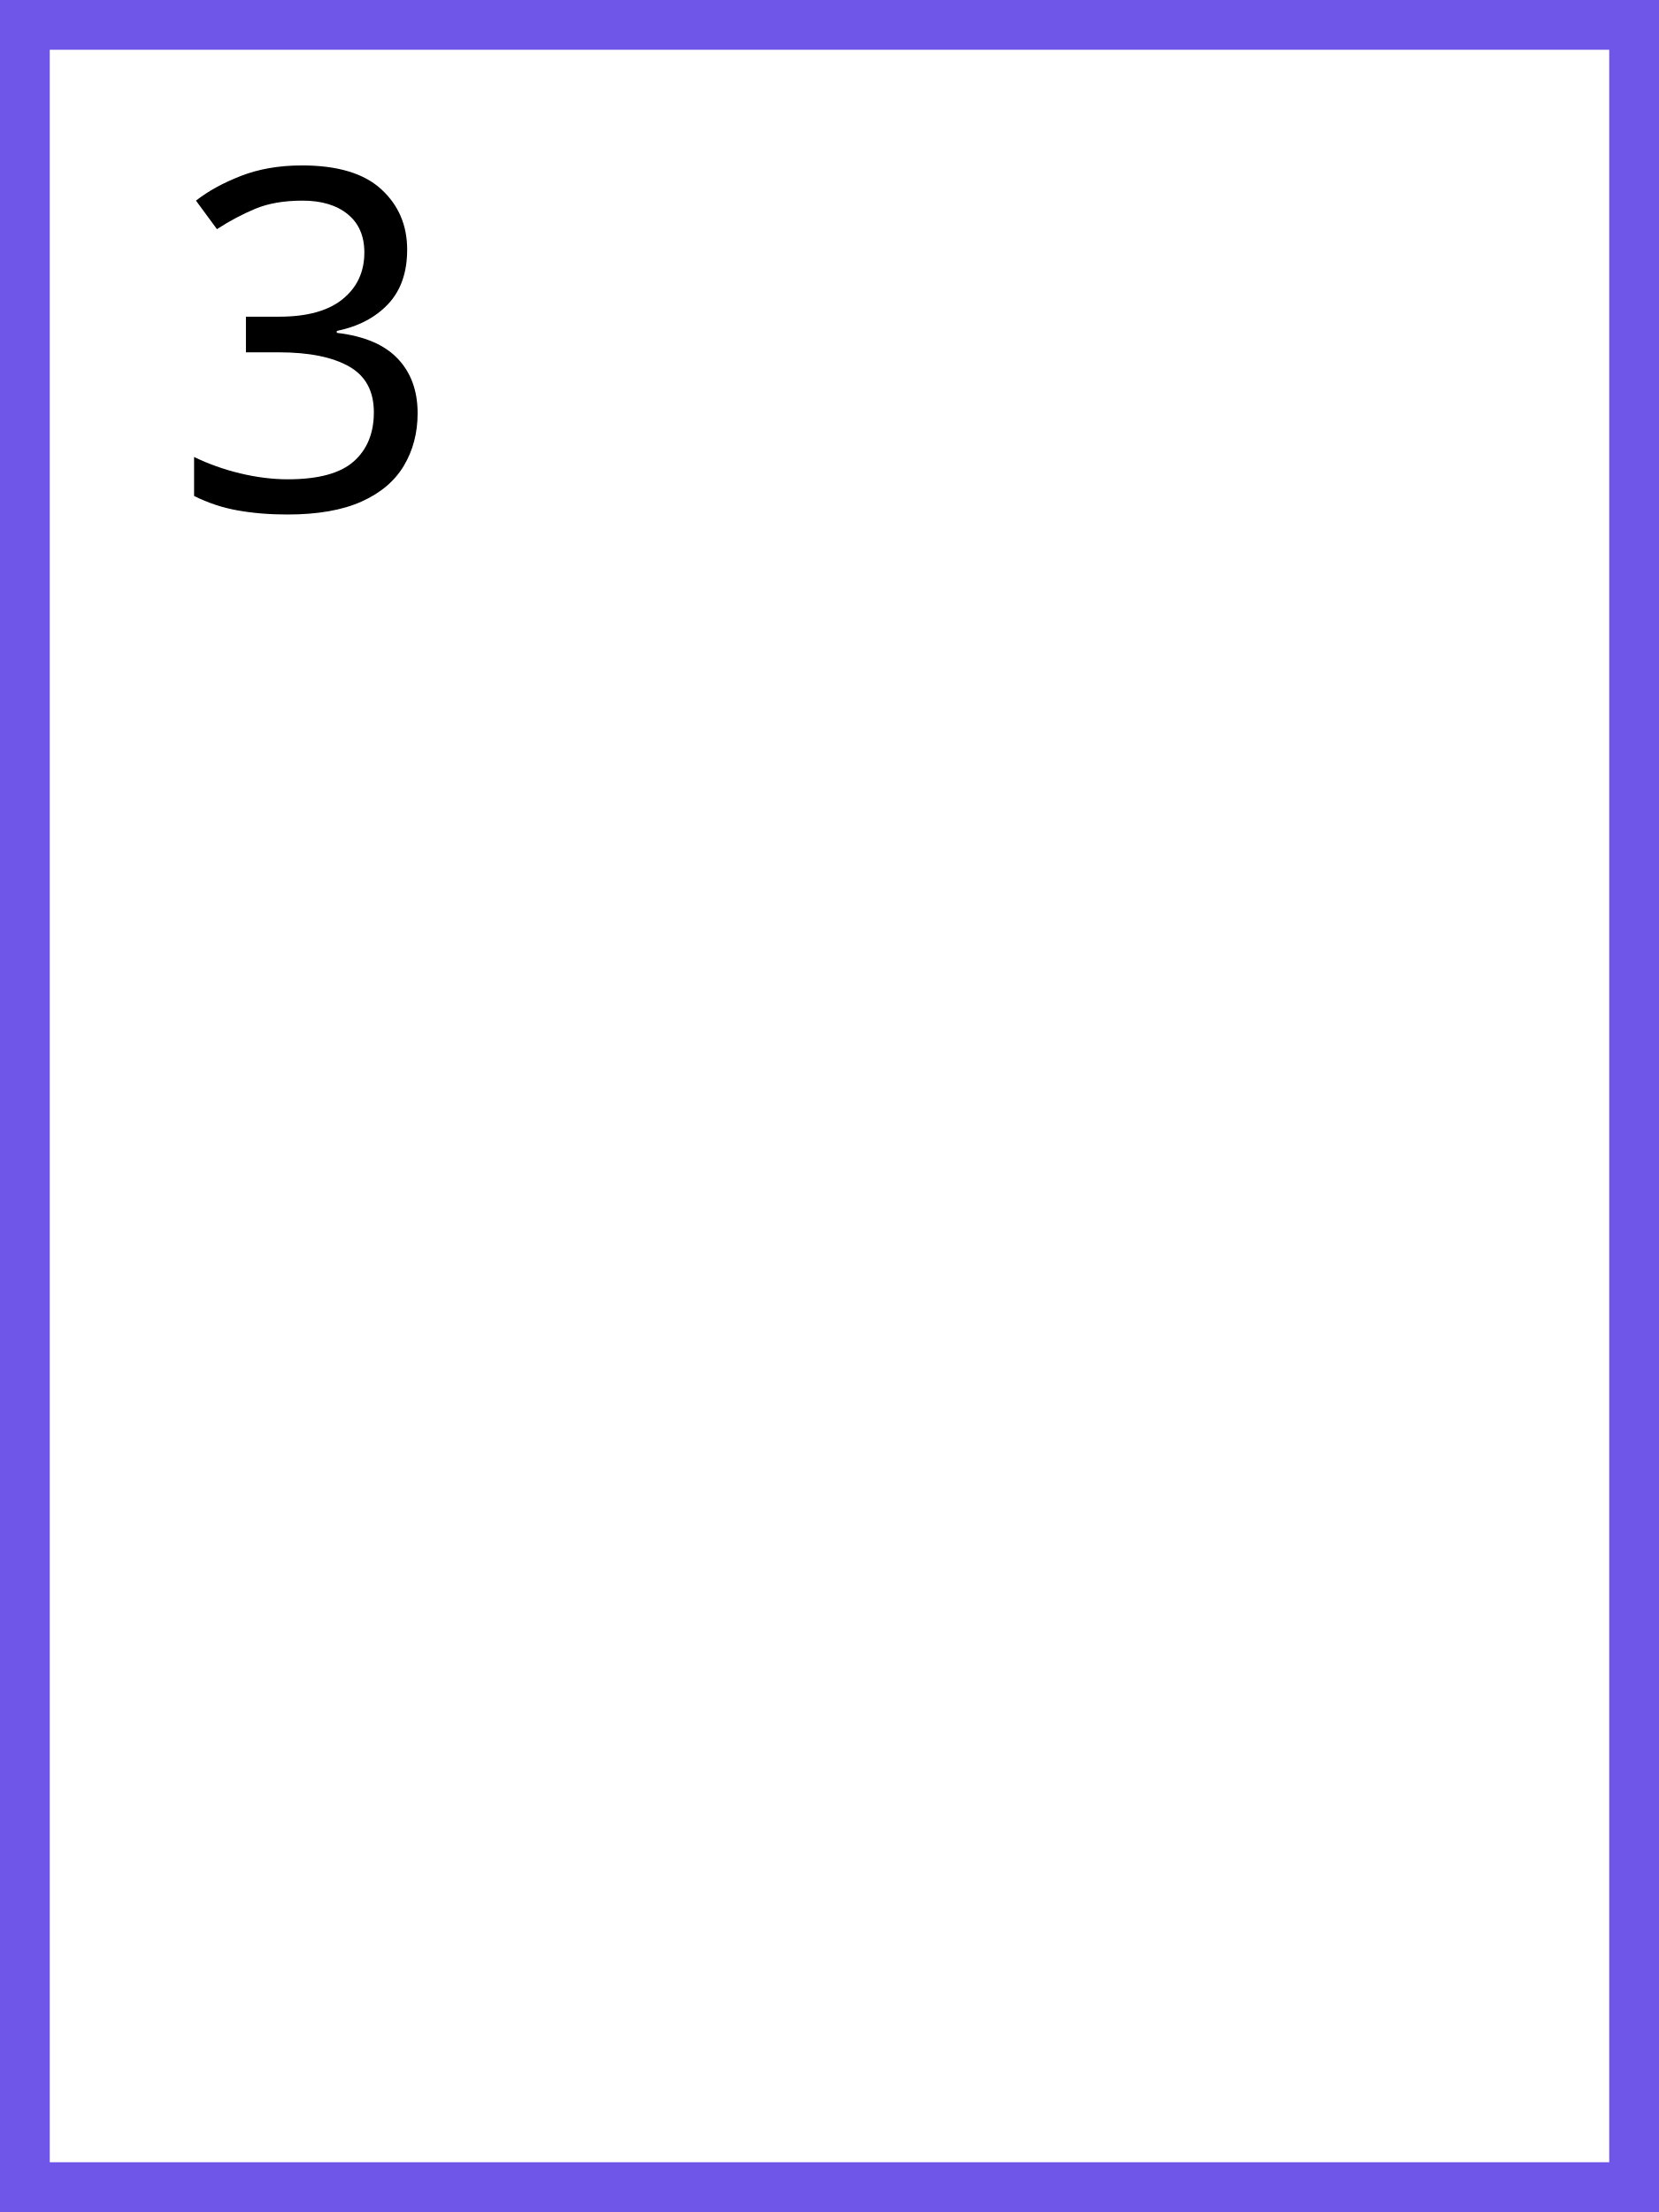
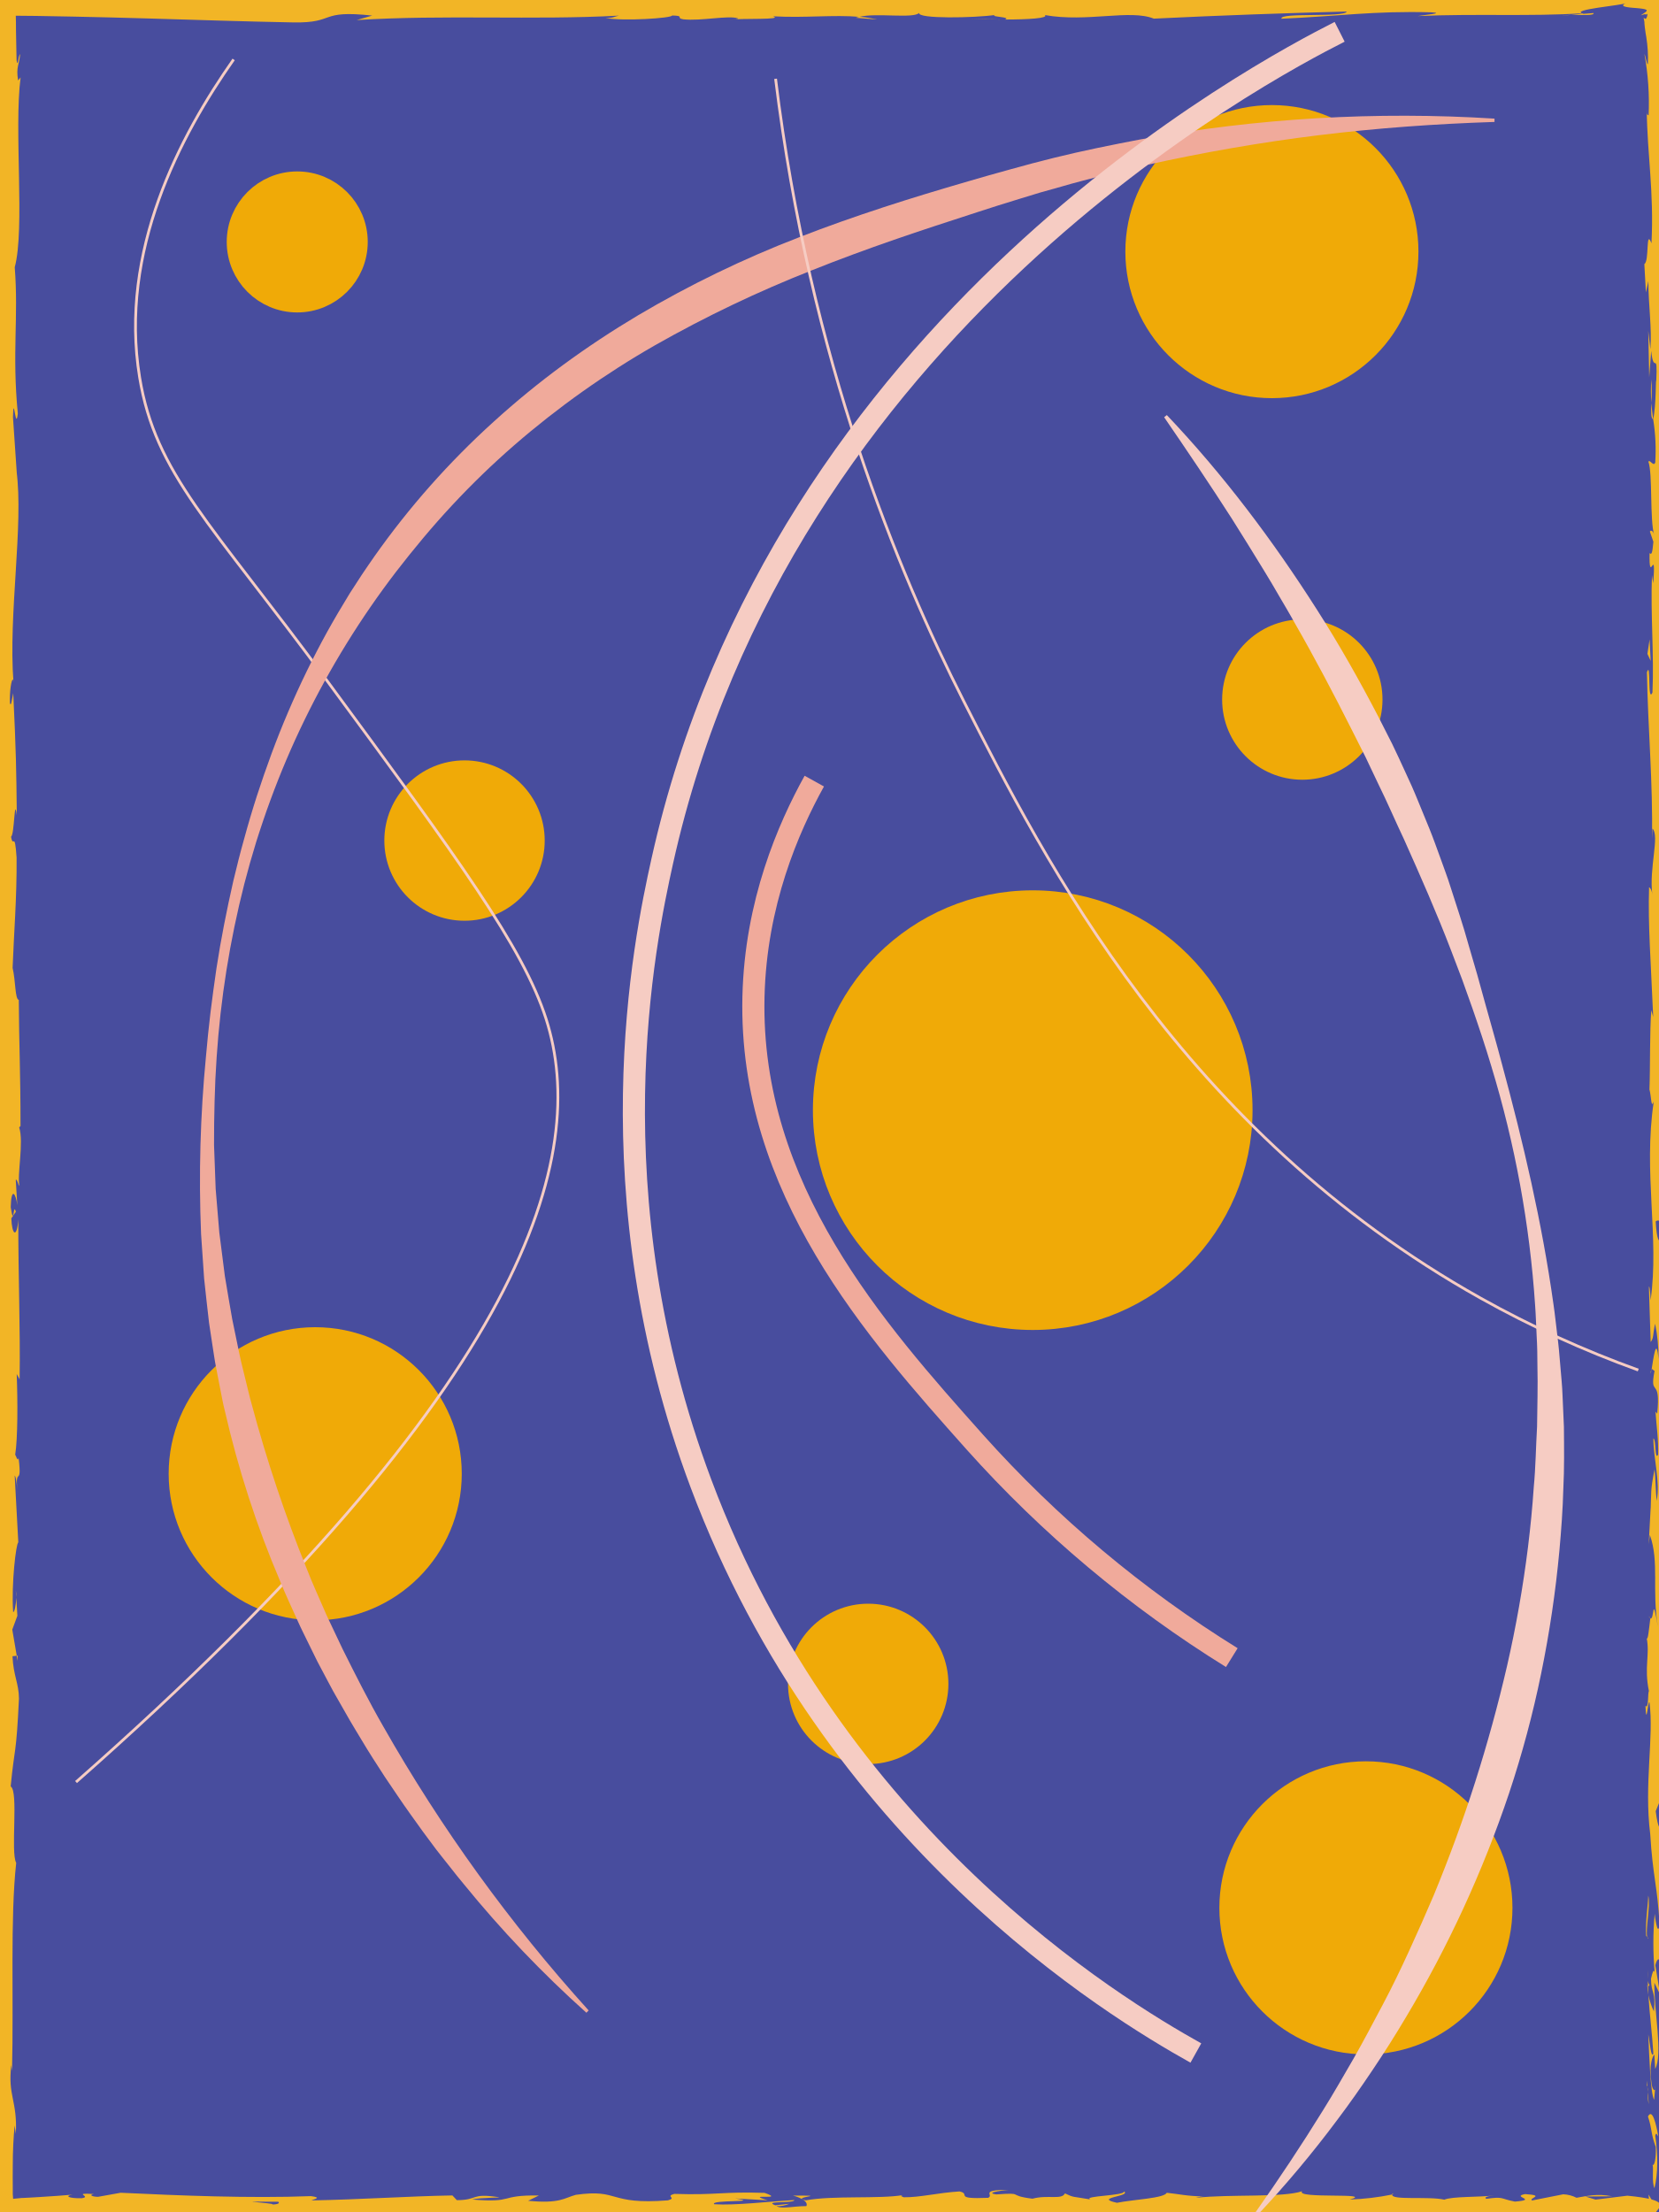
- <svg xmlns="http://www.w3.org/2000/svg" id="Layer_1" data-name="Layer 1" viewBox="0 0 600 800">
+ <svg xmlns="http://www.w3.org/2000/svg" viewBox="0 0 600 800">
  <defs>
-     <style>.cls-1{font-size:172px;font-family:MyriadPro-Regular, Myriad Pro;}.cls-2{fill:#6f56e8;}</style>
+     <style>.cls-1{fill:#484d9e;}.cls-2{fill:#f2b526;}.cls-3{fill:#f0aa07;stroke:#f0aa07;stroke-width:11px;}.cls-3,.cls-4,.cls-6,.cls-8{stroke-miterlimit:10;}.cls-4,.cls-6,.cls-8{fill:none;}.cls-4,.cls-6{stroke:#f6ccc3;}.cls-5{fill:#f0aa9b;}.cls-6,.cls-8{stroke-width:8px;}.cls-7{fill:#f6ccc3;}.cls-8{stroke:#f0aa9b;}</style>
  </defs>
-   <text class="cls-1" transform="translate(62.46 184.36)">3</text>
-   <path class="cls-2" d="M582,18V782H18V18H582M600,0H0V800H600V0Z" />
+   <g id="BG">
+     <rect class="cls-1" x="9" y="9" width="582" height="782" />
+     <path class="cls-1" d="M582,18V782H18V18H582M600,0H0V800H600V0Z" />
+   </g>
+   <g id="Layer_2" data-name="Layer 2">
+     <path class="cls-2" d="M596.67,800c.43,1.47,1.41.64,1.22-3.42l-1.66-2.88Z" />
+     <path class="cls-2" d="M599.74,772.68c-.8-4.78-2.21-10.29-3.73-7.2,1.59,4.73.92,5.88,2.82,11,.19,4.07-.53,7.09-1.14,6.41.42,1.44-.37,6.31.67,8.5,1.28-5.29,1.33-12,.28-19C599,770.88,599.43,772.33,599.74,772.68Z" />
+     <path class="cls-2" d="M595.75,717.92a27.09,27.09,0,0,0,.43,3.57c-.07-1.13-.13-2.22-.17-3.35A1.69,1.69,0,0,1,595.75,717.92Z" />
+     <path class="cls-2" d="M503.52,793.4c-.07.1,0,.17,0,.25C504,793.51,504.16,793.41,503.52,793.4Z" />
+     <path class="cls-2" d="M595.93,715.76c0-1.12,0-2.26,0-3.41A33.66,33.66,0,0,0,595.93,715.76Z" />
+     <path class="cls-2" d="M286.8,794.08a12.54,12.54,0,0,1,3.29,1.26C289,794.34,299.47,794,286.8,794.08Z" />
+     <path class="cls-2" d="M596.54,717.88a3.48,3.48,0,0,1-.61-2.12c0,.82.05,1.61.08,2.38C596.22,718.34,596.41,718.39,596.54,717.88Z" />
+     <path class="cls-2" d="M362.16,7.06l-11.33-.2C354,7,358.11,7.06,362.16,7.06Z" />
+     <path class="cls-2" d="M5.72,575.2l.17,2.6A10.71,10.71,0,0,0,5.72,575.2Z" />
+     <path class="cls-2" d="M317.2,7.06a42.54,42.54,0,0,0-6.38-1,6.26,6.26,0,0,0-1.31.37Z" />
+     <path class="cls-2" d="M290.11,795.36l0,0Z" />
+     <path class="cls-2" d="M364.74,792c-10.79,0-5.07,1.81-7.36,2.87-12.88.52-6-1.36-10.35-2.31-8,.49-14.21,2.19-20.21,2.11-.45-.3-1.62-.41-.25-.79-8.51,1.47-25.25.07-35.16,1.91a3.63,3.63,0,0,1-1.3-.45c1.61.92,1.86,1.86,1.53,2.53-4.84,0-9,1.17-10.81,0a10.1,10.1,0,0,0,4.61-.83l-5.07.53c-4.57-1.74,6.92-.6,6.92-1.89-9.89.57-21.42,2-29,1.51-1.59-1.7,17.72-.57,7.6-2.08l11.73.65c-9-2.68,7.12.19-1.11-2.68-15.43-.49-17.26.87-32.65.37-3.46.94,1.15,1.4-2.32,2.34-21.87,1.7-17.22-4.27-33.3-2-4.16,1.13-5.78,3.28-17.23,2.15l3.9-1.92c-14.93-.19-8.52,2.76-24.17,1.46,2.78-.75,11.74-.63,9.48-.86-10.13-1.52-7.17,1.09-15,1.09l-1.61-1.7c-15.9.27-33.42,1.49-51,1.8,1-.5,4-1-.13-1.55-22.21.85-47.42-.21-68.85-1.22l-8.18,1.47c-1.91,0-3.54-.66-1.48-1-8.35-.56-.43.93-4.44,1.51-4.75.1-6.28-.85-3.27-1.29-3.43.29-7.53.59-12,.86l-3.43.2-1.75.09-.89.05H8l-.17,0c-.92.12-2,.22-3.08.3l-.13-1.71,0-.91,0-.46,0-.68c0-2.81-.06-5.58,0-8.26,0-5.36.26-10.35.68-14.5l.43,3c.6-12.09-3-13.64-1.64-24.85l.26,2.15c.64-26.24-.7-55.24,1.51-75.27-2.11-3.8.94-26-2-27.65,1.46-15,2-10.7,3-31.8C6.8,608.74,4.82,606,4.52,599l1.54-.17-1.62-9.46,1.84-5-.39-6.54c-.09,2.61-.69,5.54-1.14,5.14-.69-10.21,1.08-24.89,1.87-25.14L5.31,533.65c.62.54.84,4.58,1.23,7.78-1.57-12.89,1.62-2.34.18-14.16-.35,1.59-.91-.85-1.23-1.12.94-5.89.94-19.3.55-29.21l1.06,1.9c.27-17.92-.51-37.77-.49-57.87-.49,7.21-2.33,5.55-2.51-.34l1.63-2.36c-1-3.81-.62,6.16-1.85-1.66.19-7.51,1.85-5.05,2.38-.73l-.56-9.14c.48-.53.74,1.61,1.36,2.17-1-3.75,1.64-15.76-.12-21.17l.48-.51c0-20.1-.54-29.22-.62-45.59-1.41-.32-1.1-6.72-2.24-11.6C5,338,6.12,324.65,6,310.16c-.7-10.19-1.19-3-2-7.56,1.28-.75,1.16-15.23,2.08-7.72-.2-17.4-.25-22.22-1.29-44.22-.53,2.38-.75,5.07-1.19,3.68-.21-4,.54-9.09,1.15-8.51l.13,1c-1.92-24.7,3.74-57,1.07-76.68l.13,1.11-1.39-20.4c.22-9.38,1,5.63,1.75-1.31-2.13-22,.31-34.77-1.11-52.89C9.08,82.69,5,47,7.45,28l-.89,1.09c-.88-4.89.5-5.92.71-9.52-.69.51-.8,5.3-1.28,2.26-.1-3.59-.16-7.2-.21-10.84,0-1.75,0-3.52-.07-5.3l7.41.07L26.35,6c8.84.17,17.73.41,26.63.66,17.8.52,35.64,1.12,53.2,1.45,15.55.24,8.82-4.6,28.42-2.48L129,7.26c31.37-2,64.13.07,94.84-1.61C222,6,222,6.53,219,6.52c6.48,1.2,24,.06,24.09-.92,4.78.11,1.11.88,4,1.38,6.51.71,16.33-1.53,19.79-.34.58.2-1.83.39-3,.49,4.24-.59,19.75.14,15.69-1.24,11.52.66,22-.62,31.23.2,6-1.54,19.73.75,21.63-1.44-.82,2.26,20.2,1.82,27.49.76-2.44.68,6.34.71,3.48,1.65,8.32,0,15.94-.45,14.49-1.61,15.31,2.71,30.79-2.18,39.41,1.29,24.7-1.21,47.56-2,69.78-2.57-.81,2.26-24.56.23-23.61,2.6,21.08-.93,33.24-2.87,54.14-2.32,5.41.3-3.08,1-4.9,1.36,21-.93,40.71.2,59.45-1,0,.21-2.07.44-4,.61,3.69-.08,8.58.33,8.17-.7l-3.6.28c-5.9-1.49,14.66-3.11,15.32-3.89-1.56.73-1.19,1.15.09,1.41a23.35,23.35,0,0,0,2.49.31l1.42.11,1,.1c1.28.14,2.36.31,2.5.67.08.18-.08.41-.47.71s-1,.67-1.69,1.14a13.14,13.14,0,0,0,1.51-.45.61.61,0,0,0,.92-.16,3.24,3.24,0,0,1-.48,1.77c-.22.22-.51,0-.9-.31.07.47.14.89.23,1.27l.06.29,0,.13,0,.36.13,1.32c.18,1.61.37,2.63.54,3.62a49.39,49.39,0,0,1,.59,9.79c-.5,0-.69-2.46-1.27-3.7a98.61,98.61,0,0,1,1.52,22.29c-.3-.61-.69.57-.69-2.45C595.78,56.7,598.21,69,597.28,88c-2.16-5.63-.71,6.49-2.58,7.5l.56,10.26.9-4.11c0,9,1.33,16.93.72,24.65l-.77-6.68.35,16.85.71-9.54c1,9.1,2.36-1,1.84,11-.19-2.43,0,9-1.12,13.68v0a69.87,69.87,0,0,1,.75,15.66c-.59,1.73-2.06-1.39-2.46-.26,1.56,4.38.43,21.05,2.1,26.6-.39-1.85-1.37-1.95-1.57-1.34l1.26,3.68c-.4,4.17-.6,4.78-1.38,4.1-.23,12.52,2.37-4,1.35,10.88a27.67,27.67,0,0,1-.49-3c-.53,14.93.81,28.85.18,42.56-1.87,4.05-.46-12-2-7.35.34,19.78,2.25,41,1.81,60.09l.21-3.56c2.65,2.65-1.31,14.25-.06,23.93-.2-2.37-1.48-3.11-1.18-2.47-.43,13.11.65,26.8,1.49,46.66l-.69-2.46c-.6,7.72-.35,20.34-.66,28.69.68,2.47.57,7.24,1.56,4.34-3.88,25.73,2.08,49.08-1.15,71.9,0-2.72-.59-6.5-.6-4.33l.63,19.44c1.16-1.53.7-2.55,1.6-6.63a59.3,59.3,0,0,1,1.22,12.77c-.77-8.75-1.86.07-2.5,3.85.35-.63.74.66,1.1.34-2,10.16,2.33,1.7.94,15.57l-.61-.73c.31,5.19,1.12,10,.94,15.56-1.33,2.33-.62-5.52-1.72-5.88.08,7.86,2.53,15.51,1.2,22.63-.37-3.34-.38-8.14-.75-11.48-1.57,7.75-1.17,8.65-1.42,14.4l0-.56-.71,13.31.42-3.39c3.49,9.83.64,20,2.92,33.28-2.16-12.88-1.25-2.13-2.76-3.12-.42,3.39-.9,8.53-1.32,7.06,1.22,6.27-1,10.46.82,19.3-.49.39,0,6.7-1.27,5.29.38,8.14.85-1.93,1.46-1.24,1.67,12.55-2,29.5.27,47.55.94,15.57,2.58,18.45,3.4,32.9-.78,4.87-1.78-4-1.78-4a118.21,118.21,0,0,0,0,21.2c-.43-1.5-.79.05-1.34,2.31.13,5.95,1.78,4,1.06,11.82a27.19,27.19,0,0,1-2-5.94c.45,7,1.36,13.93,1.8,21.19-.85,1.92-1.29-4.38-1.84-6.94.38,8.16.77,21.13,2.11,23.65l.48-5.23c.07,3-1.15,1.53-1.4-.66-1.05-7,.47-10.08,1-10.48l.31,5.17c2.86-5.31-.46-20.76-.29-31.16l2.08,4.33-1.73-10.67c.54-2.27,1.7-3.82,2,1.32,1-7.46-.74-6.61.41-13,.18-.71.28-.39.36.26l-.62-7.28c.44,1.43,1.47-1.22,1.17,3.26,1.2-13.08-1.56-21.09,0-26l.12,1.1c-.7-18.15-1.52-1.76-3.31-15.37l3.76-9.16L601.06,644c.05-1.87.16-5.57.78-4.89-1.05-7-.67,1.19-1.66-2.85,1.4-9-.65-24.85,1.79-26.88-1.16-3.24-.9,8.61-1.71-1,2.62-2.74-.44-11.12.76-19.35,1.35,2.53.63,10.33,1.84,2.09-2.29-5,.5-16,.06-23-1.82-.32-.76-15.1-1.36-26.75.61.74,1-21.93,1.65-32.77l.31.32c-1.84-2.1-1.49-13.28-1.87-21.42,1.1.32,1.53,1.78,2,6.19v-7.65c-.59-1.8-.9-4.19-1.11-9.16l1.38,1.93c-.08-10.19-1.62-20.52-.7-33.63-1.28-.73-3.57,10.43-4.42-3.43.69-.52,1.87-1,2.16,2.6a32.1,32.1,0,0,1-.28-6.63l1.16,5.54c.51-6-1-3.12-.86-7.9,1,.1.7-3.53,1.48-2.84.1,1.21-.4,4.16,0,6,.18-5.39.77-11.89,1.51-14-.56.47-1.33,0-1.45-3.94-.08-10.19,1.18-3.49,1.69-9.43-.68-2.47,0-9-1.45-9.14a9.15,9.15,0,0,1,1.1-4.68c-.65-5.27-.19-24.63-1.76-18.69L602,380l-.07-.87v0c-1.47-17.28.84-35.89.21-53l.49,0c-.56-10.24-.33-22.78-1.4-30.09,0-3,.91-7.15,1.49-5.85-.37-7.83-.92-8.71-.11-20,.86,7.87.77-2.71.63,8.06.43-10.16,1.22-12.46-.13-23.38,1.27,3.72,1.59-7.65,1.22-12.49l-.91,7.13c-.18-5.44-.07-10.19,0-15l1.66,2.61c2-20.81-3.44-37.52-.06-53.36-1.16-5.5-.81,11.3-2.18,6.38.23-9.57,2.62-19.54,2.62-22.54.92-13.11-2.43-12.23-1.8-25.95-.59,1.76-2.18,3.41-2.73-6.84.21-9.58,2.48-11.77,3-5.72.05,2.29-.14,3.4-.34,3.3.22,3.1.47,7.16,1.11,3.37l-.59-1.25c.61-4.75.54-17.92,1.52-14.83-.57-7.23-1-3.09-1.28,2.27.85-12.28,0-19.19.6-31.83-.33,2-1,3.86-1,1.86.74-18.55-1.13-8.17-1.39-20.73.91-7.14,2.16,2.55,1.41-10.09.61-7.73,1.57-1.64,2,1.43-1.14-11.52.76-21.53,1-28.11l.47,6.07c-.28-3.63-.27-6.61-.27-9.63L606,34.31c.21-3.56.22-6.58.71-6.51-.78-3.68-2,2.81-3-4.48a80.84,80.84,0,0,0,.1-9.22,41.89,41.89,0,0,1,.11-4.35,9.58,9.58,0,0,1,.25-1.57,5.41,5.41,0,0,1,.47-1.47c0,1.13-.05,2.1-.07,3,0,.7,0,1.29,0,1.79a12.12,12.12,0,0,0,.11,2c.12.75.35.47.59.12.5-.7,1.09-1.69,1.22,4.64a69,69,0,0,1,0-9c.18-.54.33.5.42,1.48.09-.93.16-1.76.22-2.52s0-1.32.07-1.93,0-1.24,0-1.81c.05-2.3,0-4.08,0-5.48a23.58,23.58,0,0,0-.73-5.39c-1.78.31-3.62.64-6.43.9-1.4.13-3,.23-5,.31l-3.2.09c-.74,0-1.55,0-2.45,0,1.89-.88-3.43-1.68-5.85-1.49,6,0,2.86,1.48-2.62,2.16-9.5-.69-10.33.51-15.31.43l5.68.33c-1.92.89-6.67.77-13.3,1.05-.56-.69,6-.48,3.66-.78C554.2-1.85,544.94-5,534.68-4c-4.75-.6-.46-1.66-4.63-2.07-11.49,1.15-12.45-1.22-24.53-.27,3.48,1.2,4.09.91-4.42,2.07L521-5.09,508.22-3.36c6,0,12.65-.75,16.24-.54-6.07,1-5.45.67-2.58,1.66-8.2-1.79-16.26,1.05-25.74-.16l.29-3c-14.26-1.31-25.33,1.52-43.83.78l5.94.51c-2.48,1.17-11.42.16-17.42.64.56-1-3.19-1.35-5.74-2,.31.73-13.55-.07-15.23,1.9l-8.26-1.3C396.94-5.32,394.83-2,380.46-2.31c4.33-1.07-2.2-1.77,7.43-2.54-4.8,0-9.11-.19-9.19.49C375.9-5,365.4-3,361-4c-2,.43-2.68,1.46-8.07,1.38-.58-.2,0-.49,0-.49,0,.49-8.43.67-3.72,1.76-14.77-3.08-41.3.22-54.16-2.42-10.47.33-23.08.65-32.58.72.61-.3,0-.49,1.83-.39-13.11-.92-8.06,2.83-23,1.81-7.62-1.6,7.92-.86,3.17-1.47-2.07-3.25-18,.44-28-1.45l2.43-.19c-7.67-1.11-18.72,1.23-31.26,1,0,0,.61-.29.08-.49C179.13-2.54,162.9-2,150.84-1.53c3.76-1.27,5.48-.67,3.19-2-5.4.18,1.59,2.07-9.2,2.43-3.51-.69-11.3-1.3-12.33-2.68l10.18-.08c-5.22-1.78-13.18.07-18.54-.24l.69-.78c-15.6.25-15.82,2.21-32.59,2.07L94-2.18c-9.16,2-7.68-1.09-16.82.36l-2.77-2c-6,.48-21.17,1.91-32,2.28C48.52-3,61.2-3.73,69.05-4.6c-6,0-20.36.15-23.49,1.12C48-3.67,51-4.15,53.41-3.85q-11,2.33-29,2.28c.69-1.25-2.4-1.79-7.17-2-2.38-.13-5.19-.19-8.16-.23L-4-4c0,2.37-.1,4.7-.15,6.93,0,1.13-.08,2.24-.12,3.32,0,.54-.05,1.08-.07,1.6,0,.2,0,.4,0,.6l0,.5a28.86,28.86,0,0,1-1.09,6.4c1.42,21.12-.6,41.9-.37,66.51,3-8.72.08,7.19,3.14,5.68.19,5.73.14,7.92,0,8.43l-1.83,17.37c-.89,4.12-.67-5.45-1.36-4.92C-6.22,121-7.28,113.68-8.09,122c1.09-1.71,1.57,4.36,1.15,11.52l1.41-10.08c1.63,17.54-2.57,15.16-1,32.84l-1-5.59c.57,9.07,0,33.47,2.44,42.36-.35,1.61-1.19,3.72-1.41-.27-.37,21.68,2.61,48.27,1.1,65.12l-.75-1.65c.22,4.05,1.41,7,.66,12.11-.31-.26-.75-1.63-.79.24.25,2.14,1.31,10.75.87,16.11l-.84-4.58c-1,21.14,2.05,32.45,2.56,50.19-2.2-.05-2.92,16.59-3.27,24.9l-.31-.29c-.28,24.62,1.82,41.83,2.68,64.63-2.39,14.16-1,48-2.34,70.71.4-3.48,1.72.56,1.94,4.61-.45,5.34,1.53,14.76-.49,13.91l0-1.9c-2,4-1.46,15-1.51,23.56l2.64,1.41c-3.84,22.41,1.41,58.72-2,70.95.66,5.41.65,12.11,1.31,17.47L-6.36,620c-.36,15-.54,22.46-.2,41l-1-3.78c-.09,10.45,4.09,13.19,4.17,22.83l-2.11,2.9c0,18.22-1.83,36.67.09,54.68-.31-.3-.92-.83-1-3.78,0,8.58-1.43,33.18,1.47,30.07-.94.1-1,4.8-.69,10.71.14,2.95.38,6.2.62,9.33.13,1.57.26,3.1.38,4.55.06.73.12,1.43.18,2.11s.11,1.17.16,2.27l-.35-.58a2,2,0,0,0-.34-.51l-.7-.77.16.77a3,3,0,0,1,.08.51l.08.59c.11.76.21,1.47.3,2.15.18,1.26.35,2.39.51,3.45.3,2,.55,3.63.75,5.37,2-.2,4.13-.36,6.69-.5l8.3-.38c2.75.18,2.41,1.12-1.24.76,9.16.73,7.14-1.32,18.25-.58L24,804c9.43.11,8.68-.37,13.87-1.4,5.92-.56,17.88.35,19.27,1.61,1.27-.77,6.43-1.8,12-1.44.74.48-1.28.78-2.3.92,15.77.95,23.44-1.62,34.28-.25.23.46.93.69,1.83.83-12.52,0-22.6-.11-21.66-.21,0,1.28,10.11,1.51,2.07,3.28,8.12-1,22-3.07,31.86-2.47a6,6,0,0,1,1.3.45l-1,.14a36.86,36.86,0,0,0,6.23-.2c3.15.21,5.15.36,8.17.38,1.16,1.06,11.59.57,16.64.63-.42-1.41,6.18-1.18,0-2.34.8.1-1,.16-4.31.22-.76,0-1.65.07-2.15.15l.35-.13-12.54.1a40.26,40.26,0,0,1,13.72-.54c2.59-.9,5.44-1.83,7-2.26,6.91,2,20.21,3,22.06,4.22,15.4-.78,36.28-.52,46-3.16,4.38-.34,5,.76,6.67,1.18-2.53.26-5.54.22-6.9.6,8.75-.68,25.93-.26,28-2.11,11,.83-6.2,1.7,9,1.4l-2,.56c29.82,3,48.48-4.71,81.55-.92-2.29-.23-3.44-.34-3.9-.65,37.69,1.67,77.68-1.57,114.88,1.08,10.57.53,11.72-.64,18.17-1.54l2.29,1.51,11-1.74c15.64-1.28,27.09,3.7,46.9,1.29l-2.56-1c7.12.2,22.54-.6,21.35.57a9,9,0,0,1,5.11-.52l.22.79,17.48-1.36c13.54.57-2.12,3.14,17.64,3.29,7.35-.3,20.93-2.3,18.17-2.83-3,0-7.58-.49-7.8-1.28l6.72-.41c1.22-2.33,6.39-4.71-10.11-6.34l-11.5,1.42-3.7-1.12,9.68-.08c-5.49-1.06-9-.12-12.87.53a11.51,11.51,0,0,0-4.82-1.25l-11.28,2.23c-1.37-.91,5.06-1.81-2.51-2.31-5.29,1,5.07,2-3.69,2.72-5.5-1.06-3.89-1.92-10.35-1-.9-.6.46-1,3-1.24-5.74.71-15.2.3-18.17,1.54-5.73-1.31-19.4.34-18.83-1.87a92.56,92.56,0,0,1-15.4,1.82c9.64-2.63-19.76-.15-17.21-3-7.14,2.37-25.78,1-38.42,2.37a9.66,9.66,0,0,1,3.21-.45c-7.11-.2-9.18-.91-13.75-1.36-.91,2-12,2.41-18,3.62-8.72-1.89,5.3-2.3,2.56-4.12.44,1.59-15.15,1.59-12.18,2.91-6.67-1.17-5.75-.57-9.19-2.19-1.17,2.45-6.21.41-11.74,1.92-9.65-1.21-2.48-2.3-13.08-1.55C355.31,792.89,364.74,792,364.74,792Zm-252.15,4.23v0l5.21-.08Zm-21.19,0c2.58.05,5.79.06,9.19.05.74.49-.06,1-2.19,1C99.56,797,94.56,796.69,91.4,796.28ZM136.22,806c-3.35.2-4.48-.08-4.94-.37,1.59,0,3.44-.07,5.87-.17.1-.05.3-.11.4-.17A3.42,3.42,0,0,1,136.22,806Z" />
+     <polygon class="cls-2" points="6.41 598.8 6.06 598.83 6.37 600.68 6.41 598.8" />
+     <path class="cls-2" d="M597.27,495.31a4.25,4.25,0,0,0-.36,1.53A6.15,6.15,0,0,0,597.27,495.31Z" />
+     <path class="cls-2" d="M597,545.72l-.5,7.13C596.74,549.77,596.87,547.52,597,545.72Z" />
+     <path class="cls-2" d="M596.25,584.48a1.85,1.85,0,0,0,.61.76v-.07Z" />
+     <path class="cls-2" d="M568.2,5.4c-.53,0-1,0-1.5.06C563.19,5.73,565.58,5.63,568.2,5.4Z" />
+     <path class="cls-2" d="M597.89,151.6c-.26-1.95-.51-3.87-.67-5.9C597.11,149,597.09,151.5,597.89,151.6Z" />
+     <path class="cls-2" d="M363.4,7.09s0,0,0,0h-1.26Z" />
+     <path class="cls-2" d="M597.25,137.17a51.76,51.76,0,0,0,0,8.53A78.28,78.28,0,0,0,597.25,137.17Z" />
+     <path class="cls-2" d="M595.62,752.48l-.06,1.87c.09,0,.17.08.22.22Z" />
+     <path class="cls-2" d="M595.78,754.57l.17,2.07A6.42,6.42,0,0,0,595.78,754.57Z" />
+     <path class="cls-2" d="M596.3,761l-.35-4.37A14.54,14.54,0,0,0,596.3,761Z" />
+     <path class="cls-2" d="M596.27,701.17l-.51-.59A.78.78,0,0,0,596.27,701.17Z" />
+     <path class="cls-2" d="M596.12,685.58c-.12,3.71-1.09,9.33-.77,14.52l.41.48C595,698.14,597,689.11,596.12,685.58Z" />
+     <polygon class="cls-2" points="596.6 231.22 595.81 236.49 596.98 239 596.6 231.22" />
+   </g>
+   <g id="Layer_6" data-name="Layer 6">
+     <circle class="cls-3" cx="107.5" cy="87.5" r="20" />
+     <circle class="cls-3" cx="373.5" cy="401.5" r="74" />
+     <circle class="cls-3" cx="114" cy="533" r="47.5" />
+     <circle class="cls-3" cx="494" cy="690" r="47.5" />
+     <circle class="cls-3" cx="460" cy="91" r="47.5" />
+     <circle class="cls-3" cx="314" cy="609" r="23.5" />
+     <circle class="cls-3" cx="471" cy="253" r="23.5" />
+     <circle class="cls-3" cx="168" cy="304" r="23.5" />
+     <path class="cls-4" d="M84.5,21.5c-19.38,27.58-41.5,69.3-34,115,5.74,34.95,25.53,52.3,68,110,47.16,64.08,70.73,96.11,79,122,15.75,49.31-6,131.53-170,276" />
+     <path class="cls-5" d="M212.08,727.93a406.18,406.18,0,0,1-44.25-46.4l-2.55-3.11-2.49-3.15c-1.65-2.11-3.35-4.18-5-6.33L153,662.5c-1.58-2.16-3.12-4.36-4.69-6.54L146,652.68l-2.27-3.32c-1.5-2.22-3-4.43-4.51-6.67-2.92-4.51-5.85-9-8.59-13.64-1.38-2.3-2.79-4.59-4.14-6.91l-4-7-2-3.51-1.9-3.55-3.78-7.13-3.56-7.24c-1.17-2.43-2.41-4.82-3.49-7.28-2.2-4.92-4.53-9.78-6.53-14.78a363.72,363.72,0,0,1-19.92-61.43c-.68-2.61-1.13-5.27-1.66-7.91l-1.54-7.93c-.53-2.64-.86-5.32-1.3-8l-1.21-8c-.65-5.34-1.19-10.69-1.78-16l-1.1-16.09a465.94,465.94,0,0,1,1.77-64.2c.46-5.32,1-10.63,1.64-15.94s1.39-10.61,2.15-15.9c1.61-10.57,3.71-21.06,6.07-31.5,1.24-5.21,2.54-10.41,4-15.56.73-2.58,1.41-5.17,2.2-7.73s1.53-5.14,2.38-7.68c3.32-10.2,7-20.3,11.24-30.19a321.21,321.21,0,0,1,14.12-29c1.34-2.34,2.62-4.72,4-7l4.17-6.94,4.41-6.8c1.48-2.26,3.06-4.45,4.58-6.68a294.31,294.31,0,0,1,43-48.57,312.2,312.2,0,0,1,25.16-20.59c8.74-6.42,17.8-12.4,27.1-17.94A389.35,389.35,0,0,1,289,85.82C309.09,78,329.59,71.53,350.08,65.6l7.68-2.22,7.76-2.16c2.59-.71,5.17-1.44,7.77-2.12l7.82-2c10.43-2.59,21-4.7,31.51-6.71A528.93,528.93,0,0,1,540.51,42.9l0,1.2c-21.28.69-42.47,2.21-63.5,4.79s-41.88,6.23-62.49,10.8l-7.71,1.82c-2.57.61-5.14,1.19-7.69,1.88C394,64.74,388.88,66,383.82,67.5l-7.61,2.13c-2.53.75-5,1.55-7.56,2.31l-7.56,2.34-7.59,2.44c-10.11,3.29-20.18,6.54-30.15,10s-19.87,7.09-29.63,11A445.15,445.15,0,0,0,237,124.81,321.61,321.61,0,0,0,186,161a296.72,296.72,0,0,0-22.52,21.78c-7.14,7.65-13.83,15.72-20.23,24a315.12,315.12,0,0,0-33.08,53.54,309.71,309.71,0,0,0-12.39,29.11c-.94,2.48-1.79,5-2.64,7.48s-1.66,5-2.47,7.54c-1.56,5.05-3,10.15-4.32,15.26a346.76,346.76,0,0,0-10,62.69c-.37,5.28-.61,10.59-.74,15.89s-.23,10.58-.2,15.87L78,430l1.32,15.79,2,15.69c.89,5.2,1.72,10.41,2.66,15.58,1.12,5.15,2.06,10.33,3.23,15.46l1.87,7.66c.65,2.55,1.2,5.12,1.94,7.65a508.87,508.87,0,0,0,20,59.74c1.89,4.91,4.11,9.69,6.19,14.52,1,2.42,2.2,4.77,3.31,7.16l3.38,7.13c4.69,9.42,9.44,18.84,14.71,28a580.79,580.79,0,0,0,74.28,102.72Z" />
+     <path class="cls-4" d="M280.5,28.5c12.49,101.9,44.29,178.3,68,225,29.32,57.76,78.95,155.51,187,216a381.87,381.87,0,0,0,57,26" />
+     <path class="cls-6" d="M432.5,742.5c-30-16.75-131.11-78.13-179-206-39.37-105.1-20.51-195.71-14-225,43.15-194.17,217-285.82,245-300" />
+     <path class="cls-7" d="M422,150.12c20.4,21.47,38.32,45.29,54.28,70.35,8,12.51,15.32,25.48,22.19,38.67l5.05,9.95c1.61,3.34,3.18,6.72,4.72,10.1l2.32,5.07c.78,1.69,1.45,3.43,2.18,5.14,1.43,3.43,2.83,6.87,4.23,10.32.73,1.7,1.32,3.47,2,5.21l1.91,5.24c1.23,3.51,2.61,7,3.69,10.52,2.26,7.08,4.65,14.1,6.62,21.27l3.11,10.67,2.95,10.68,3,10.69,1.48,5.34,1.44,5.36c7.73,28.53,14.51,57.39,18.64,86.85.55,3.67.91,7.37,1.38,11.07.2,1.84.47,3.69.62,5.54l.48,5.57c.3,3.71.71,7.42.83,11.14l.49,11.18c.06,7.46.17,14.93-.21,22.38-.2,7.47-.75,14.92-1.42,22.37a407.37,407.37,0,0,1-6.58,44.35,374.62,374.62,0,0,1-11.6,43.34,415.71,415.71,0,0,1-37.41,81.22q-5.7,9.6-11.93,18.86c-4.14,6.18-8.4,12.27-12.88,18.2A391,391,0,0,1,455,800.88l-.94-.76c8.5-12.07,16.66-24.32,24.36-36.8l2.87-4.69,2.8-4.73q2.79-4.73,5.51-9.5c3.62-6.36,7-12.83,10.44-19.29s6.58-13,9.63-19.66,6-13.27,8.86-20c5.55-13.46,10.58-27.11,15-41s8.26-27.85,11.53-42a432.1,432.1,0,0,0,7.56-42.93c.89-7.22,1.6-14.46,2.09-21.72.69-7.26.76-14.54,1.19-21.82.07-7.29.32-14.59.13-21.89l-.06-5.48c0-1.83-.15-3.65-.22-5.48-.19-3.65-.28-7.31-.55-11a384.61,384.61,0,0,0-15.83-86.46c-2.1-7.05-4.43-14-6.85-21l-3.71-10.41-3.92-10.29c-5.24-13.71-11.17-27.13-17.14-40.48-3.14-6.61-6-13.33-9.24-19.89l-4.7-9.9L488.92,264c-6.58-13.05-13.37-26-20.68-38.7-.9-1.59-1.77-3.2-2.71-4.77l-2.78-4.73c-1.85-3.16-3.66-6.35-5.61-9.46-3.8-6.26-7.69-12.48-11.59-18.7-7.93-12.36-16.16-24.56-24.52-36.74Z" />
+     <path class="cls-8" d="M445.5,599.5a424.77,424.77,0,0,1-93-78c-35.86-40.23-81.61-91.55-80-161,.79-33.95,12.63-61.09,22-78" />
+   </g>
</svg>
